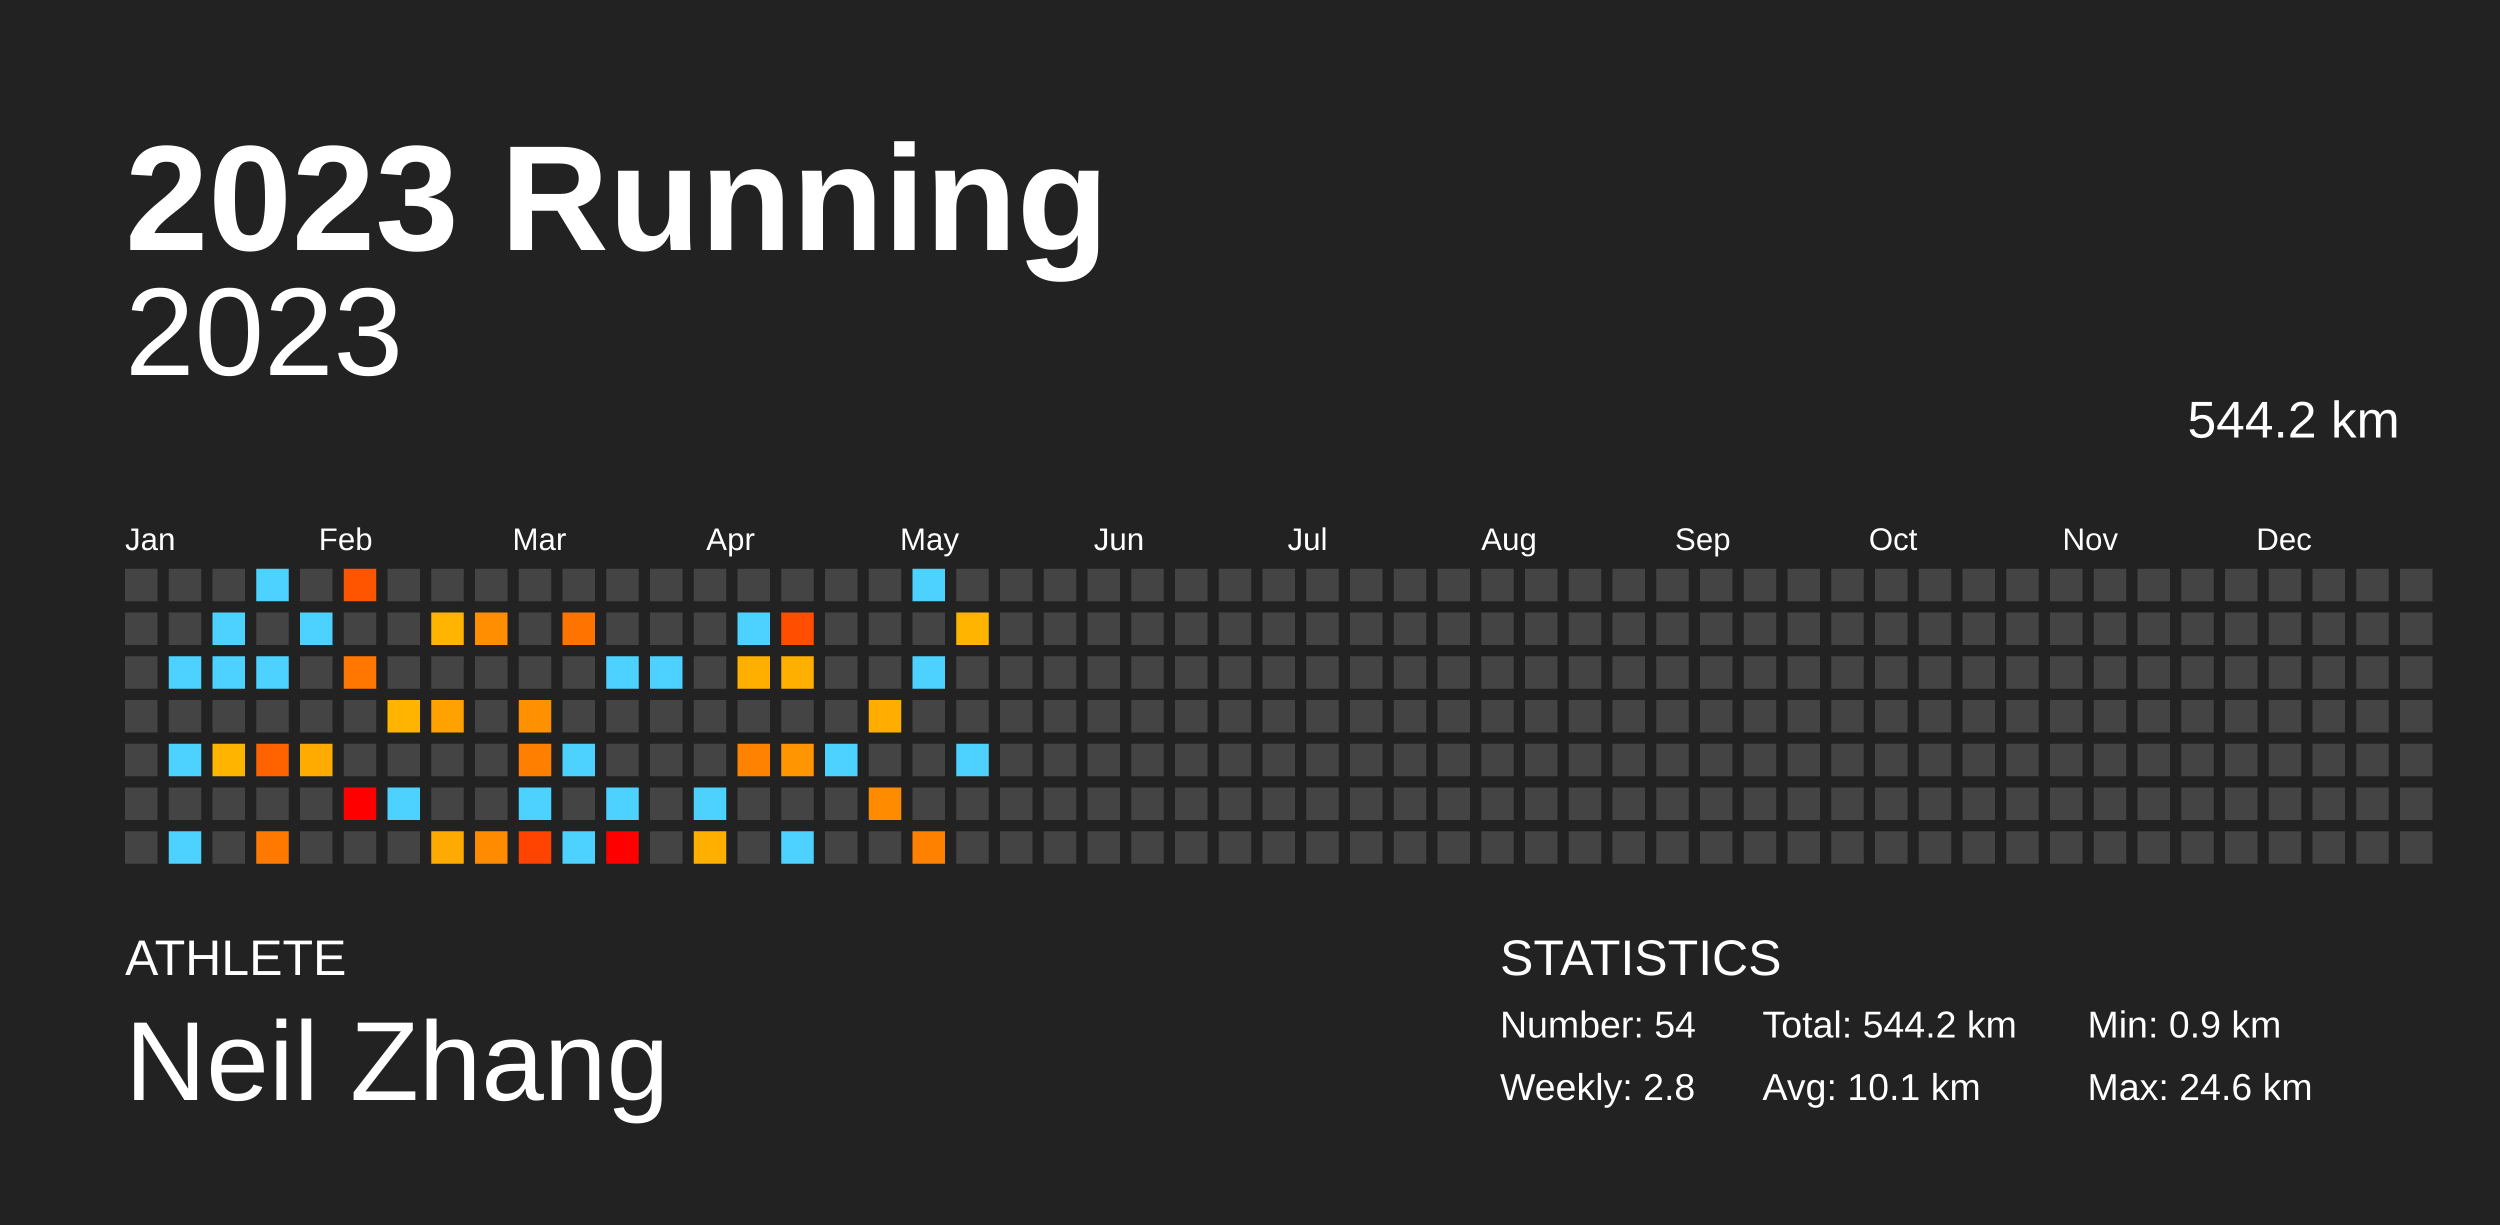
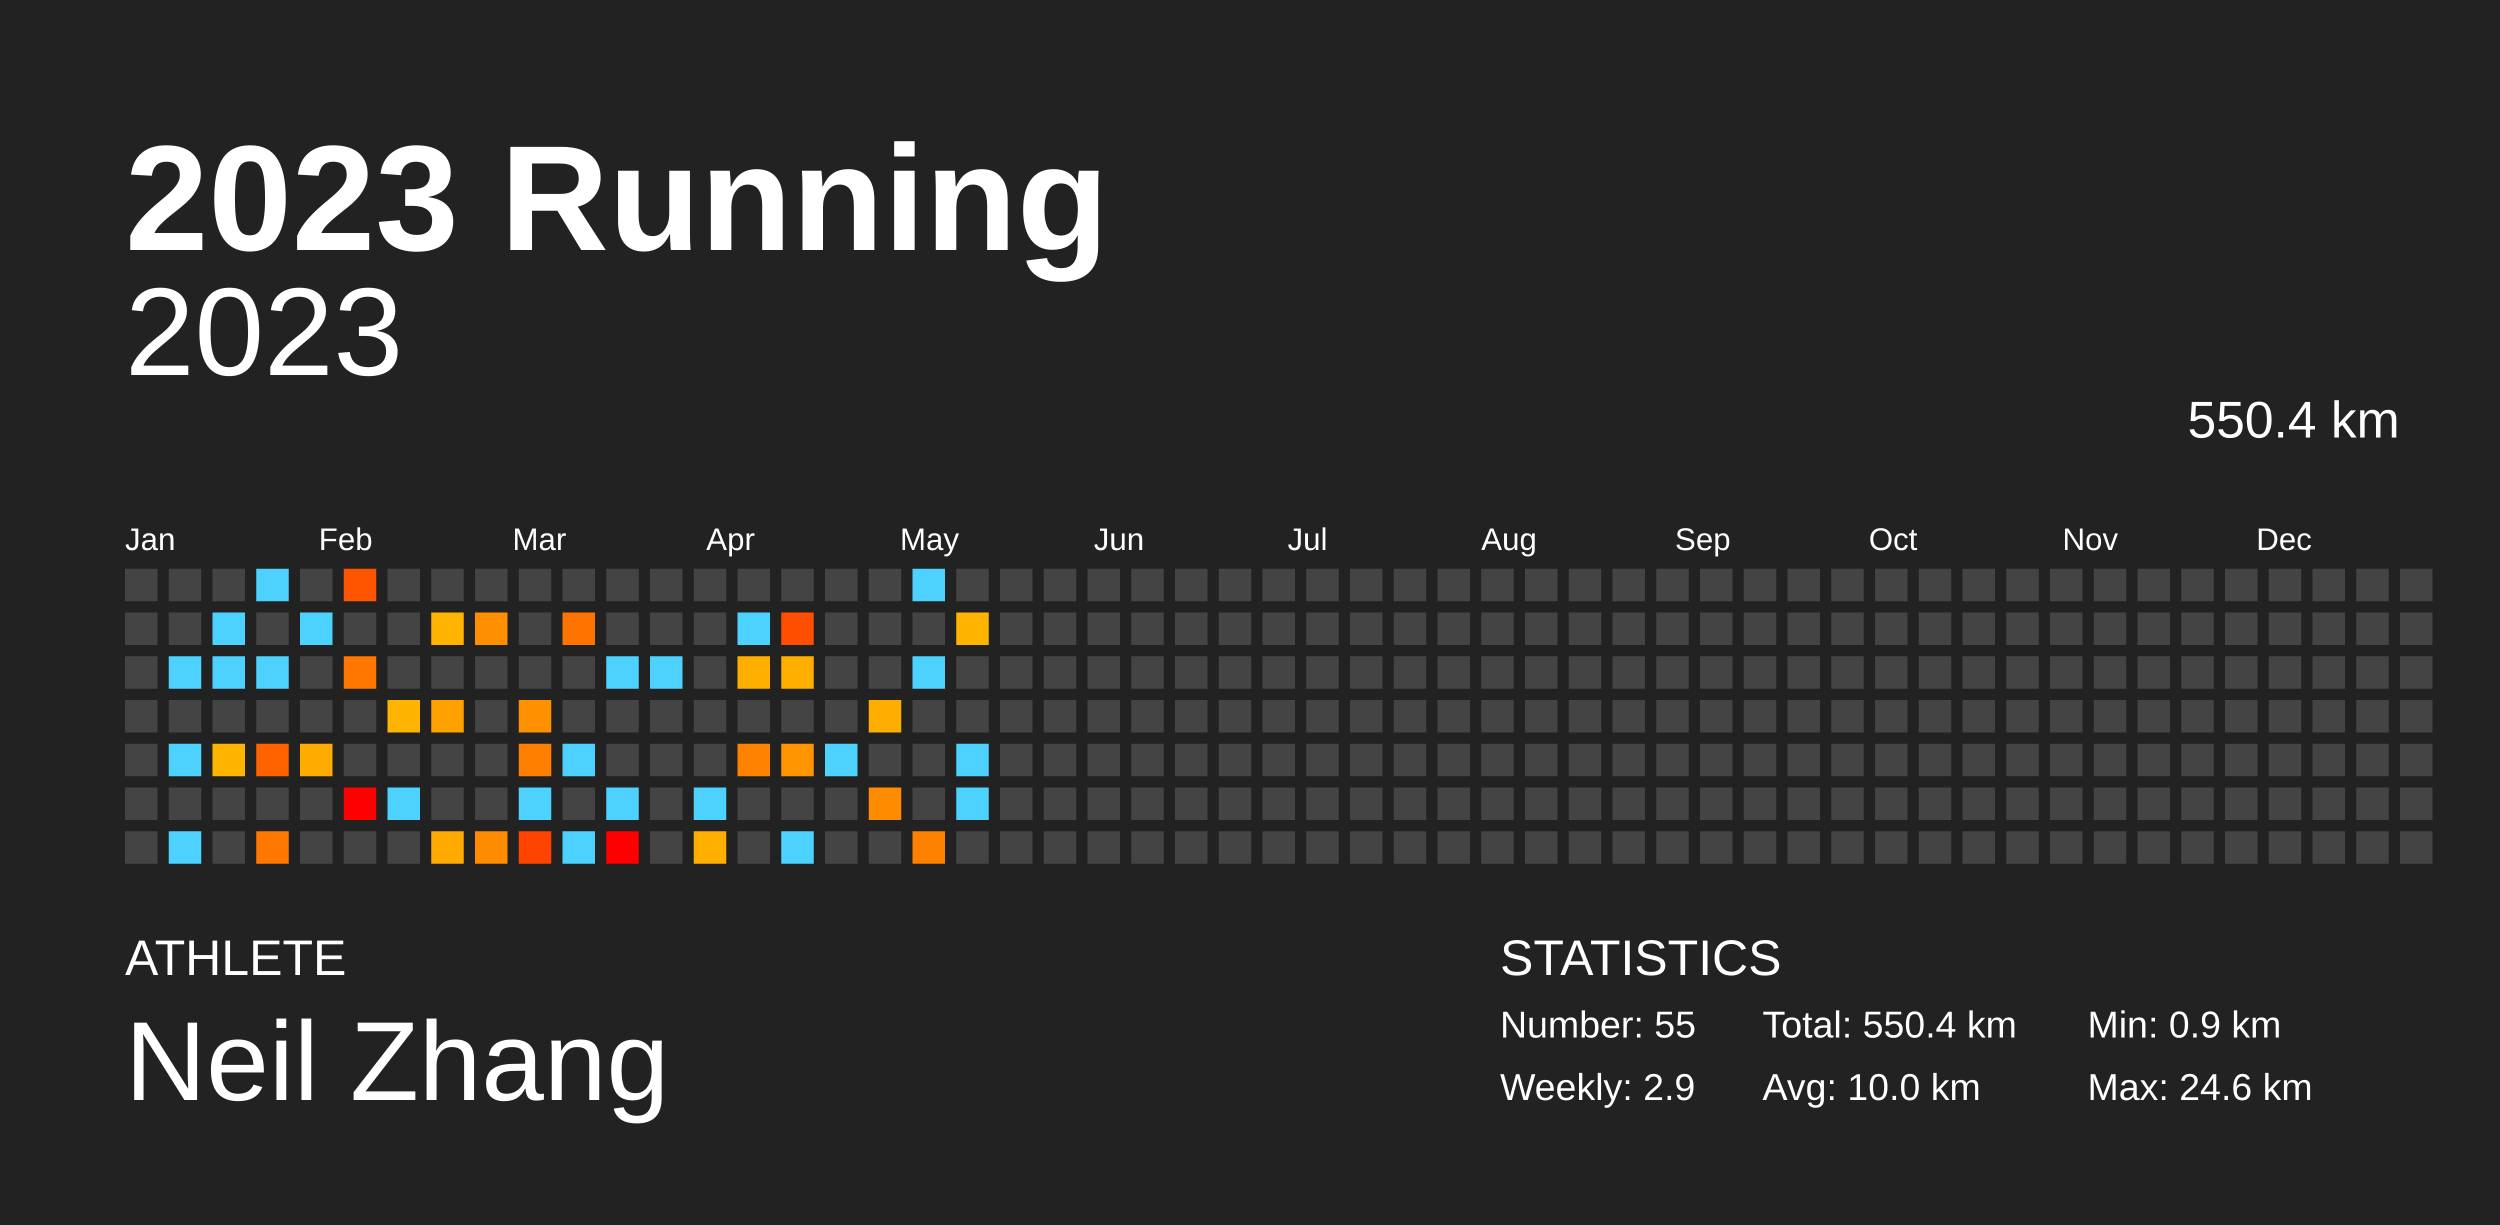
<svg xmlns="http://www.w3.org/2000/svg" baseProfile="full" height="98mm" version="1.1" viewBox="0,0,200,98" width="200mm">
  <defs />
  <rect fill="#222222" height="98" width="200" x="0" y="0" />
  <text fill="#FFFFFF" style="font-size:12px; font-family:Arial; font-weight:bold;" x="10" y="20">2023 Running</text>
  <text fill="#FFFFFF" style="font-size:4px; font-family:Arial" x="10" y="78">ATHLETE</text>
  <text fill="#FFFFFF" style="font-size:9px; font-family:Arial" x="10" y="88">Neil Zhang</text>
  <text fill="#FFFFFF" style="font-size:4px; font-family:Arial" x="120" y="78">STATISTICS</text>
-   <text fill="#FFFFFF" style="font-size:3px; font-family:Arial" x="120" y="83">Number: 54</text>
-   <text fill="#FFFFFF" style="font-size:3px; font-family:Arial" x="120" y="88">Weekly: 2.8</text>
-   <text fill="#FFFFFF" style="font-size:3px; font-family:Arial" x="141" y="83">Total: 544.2 km</text>
-   <text fill="#FFFFFF" style="font-size:3px; font-family:Arial" x="141" y="88">Avg: 10.1 km</text>
+   <text fill="#FFFFFF" style="font-size:3px; font-family:Arial" x="120" y="83">Number: 55</text>
+   <text fill="#FFFFFF" style="font-size:3px; font-family:Arial" x="120" y="88">Weekly: 2.9</text>
+   <text fill="#FFFFFF" style="font-size:3px; font-family:Arial" x="141" y="83">Total: 550.4 km</text>
+   <text fill="#FFFFFF" style="font-size:3px; font-family:Arial" x="141" y="88">Avg: 10.0 km</text>
  <text fill="#FFFFFF" style="font-size:3px; font-family:Arial" x="167" y="83">Min: 0.9 km</text>
  <text fill="#FFFFFF" style="font-size:3px; font-family:Arial" x="167" y="88">Max: 24.6 km</text>
  <text alignment-baseline="hanging" fill="#FFFFFF" style="font-size:10.0px; font-family:Arial;" x="10" y="30">2023</text>
-   <text alignment-baseline="hanging" fill="#FFFFFF" style="font-size:4.125px; font-family:Arial;" x="175" y="35">544.2 km</text>
+   <text alignment-baseline="hanging" fill="#FFFFFF" style="font-size:4.125px; font-family:Arial;" x="175" y="35">550.4 km</text>
  <text fill="#FFFFFF" style="font-size:2.5px; font-family:Arial" x="10.0" y="44">Jan</text>
  <text fill="#FFFFFF" style="font-size:2.5px; font-family:Arial" x="25.5" y="44">Feb</text>
  <text fill="#FFFFFF" style="font-size:2.5px; font-family:Arial" x="41.0" y="44">Mar</text>
  <text fill="#FFFFFF" style="font-size:2.5px; font-family:Arial" x="56.5" y="44">Apr</text>
  <text fill="#FFFFFF" style="font-size:2.5px; font-family:Arial" x="72.0" y="44">May</text>
  <text fill="#FFFFFF" style="font-size:2.5px; font-family:Arial" x="87.5" y="44">Jun</text>
  <text fill="#FFFFFF" style="font-size:2.5px; font-family:Arial" x="103.0" y="44">Jul</text>
  <text fill="#FFFFFF" style="font-size:2.5px; font-family:Arial" x="118.5" y="44">Aug</text>
  <text fill="#FFFFFF" style="font-size:2.5px; font-family:Arial" x="134.0" y="44">Sep</text>
  <text fill="#FFFFFF" style="font-size:2.5px; font-family:Arial" x="149.5" y="44">Oct</text>
  <text fill="#FFFFFF" style="font-size:2.5px; font-family:Arial" x="165.0" y="44">Nov</text>
  <text fill="#FFFFFF" style="font-size:2.5px; font-family:Arial" x="180.5" y="44">Dec</text>
  <rect fill="#444444" height="2.6" width="2.6" x="10.0" y="45.5" />
  <rect fill="#444444" height="2.6" width="2.6" x="10.0" y="49.0" />
  <rect fill="#444444" height="2.6" width="2.6" x="10.0" y="52.5" />
  <rect fill="#444444" height="2.6" width="2.6" x="10.0" y="56.0" />
  <rect fill="#444444" height="2.6" width="2.6" x="10.0" y="59.5" />
  <rect fill="#444444" height="2.6" width="2.6" x="10.0" y="63.0" />
  <rect fill="#444444" height="2.6" width="2.6" x="10.0" y="66.5" />
  <rect fill="#444444" height="2.6" width="2.6" x="13.5" y="45.5" />
  <rect fill="#444444" height="2.6" width="2.6" x="13.5" y="49.0" />
  <rect fill="#4dd2ff" height="2.6" width="2.6" x="13.5" y="52.5" />
  <rect fill="#444444" height="2.6" width="2.6" x="13.5" y="56.0" />
  <rect fill="#4dd2ff" height="2.6" width="2.6" x="13.5" y="59.5" />
  <rect fill="#444444" height="2.6" width="2.6" x="13.5" y="63.0" />
  <rect fill="#4dd2ff" height="2.6" width="2.6" x="13.5" y="66.5" />
  <rect fill="#444444" height="2.6" width="2.6" x="17.0" y="45.5" />
  <rect fill="#4dd2ff" height="2.6" width="2.6" x="17.0" y="49.0" />
  <rect fill="#4dd2ff" height="2.6" width="2.6" x="17.0" y="52.5" />
  <rect fill="#444444" height="2.6" width="2.6" x="17.0" y="56.0" />
  <rect fill="#ffb500" height="2.6" width="2.6" x="17.0" y="59.5" />
  <rect fill="#444444" height="2.6" width="2.6" x="17.0" y="63.0" />
  <rect fill="#444444" height="2.6" width="2.6" x="17.0" y="66.5" />
  <rect fill="#4dd2ff" height="2.6" width="2.6" x="20.5" y="45.5" />
  <rect fill="#444444" height="2.6" width="2.6" x="20.5" y="49.0" />
  <rect fill="#4dd2ff" height="2.6" width="2.6" x="20.5" y="52.5" />
  <rect fill="#444444" height="2.6" width="2.6" x="20.5" y="56.0" />
  <rect fill="#ff6300" height="2.6" width="2.6" x="20.5" y="59.5" />
  <rect fill="#444444" height="2.6" width="2.6" x="20.5" y="63.0" />
  <rect fill="#ff7900" height="2.6" width="2.6" x="20.5" y="66.5" />
  <rect fill="#444444" height="2.6" width="2.6" x="24.0" y="45.5" />
  <rect fill="#4dd2ff" height="2.6" width="2.6" x="24.0" y="49.0" />
  <rect fill="#444444" height="2.6" width="2.6" x="24.0" y="52.5" />
  <rect fill="#444444" height="2.6" width="2.6" x="24.0" y="56.0" />
  <rect fill="#ffab00" height="2.6" width="2.6" x="24.0" y="59.5" />
  <rect fill="#444444" height="2.6" width="2.6" x="24.0" y="63.0" />
  <rect fill="#444444" height="2.6" width="2.6" x="24.0" y="66.5" />
  <rect fill="#ff5400" height="2.6" width="2.6" x="27.5" y="45.5" />
  <rect fill="#444444" height="2.6" width="2.6" x="27.5" y="49.0" />
  <rect fill="#ff7600" height="2.6" width="2.6" x="27.5" y="52.5" />
  <rect fill="#444444" height="2.6" width="2.6" x="27.5" y="56.0" />
  <rect fill="#444444" height="2.6" width="2.6" x="27.5" y="59.5" />
  <rect fill="red" height="2.6" width="2.6" x="27.5" y="63.0" />
  <rect fill="#444444" height="2.6" width="2.6" x="27.5" y="66.5" />
  <rect fill="#444444" height="2.6" width="2.6" x="31.0" y="45.5" />
  <rect fill="#444444" height="2.6" width="2.6" x="31.0" y="49.0" />
  <rect fill="#444444" height="2.6" width="2.6" x="31.0" y="52.5" />
  <rect fill="#ffb500" height="2.6" width="2.6" x="31.0" y="56.0" />
  <rect fill="#444444" height="2.6" width="2.6" x="31.0" y="59.5" />
  <rect fill="#4dd2ff" height="2.6" width="2.6" x="31.0" y="63.0" />
  <rect fill="#444444" height="2.6" width="2.6" x="31.0" y="66.5" />
  <rect fill="#444444" height="2.6" width="2.6" x="34.5" y="45.5" />
  <rect fill="#ffb500" height="2.6" width="2.6" x="34.5" y="49.0" />
  <rect fill="#444444" height="2.6" width="2.6" x="34.5" y="52.5" />
  <rect fill="#ffa200" height="2.6" width="2.6" x="34.5" y="56.0" />
  <rect fill="#444444" height="2.6" width="2.6" x="34.5" y="59.5" />
  <rect fill="#444444" height="2.6" width="2.6" x="34.5" y="63.0" />
  <rect fill="#ffaa00" height="2.6" width="2.6" x="34.5" y="66.5" />
  <rect fill="#444444" height="2.6" width="2.6" x="38.0" y="45.5" />
  <rect fill="#ff8e00" height="2.6" width="2.6" x="38.0" y="49.0" />
  <rect fill="#444444" height="2.6" width="2.6" x="38.0" y="52.5" />
  <rect fill="#444444" height="2.6" width="2.6" x="38.0" y="56.0" />
  <rect fill="#444444" height="2.6" width="2.6" x="38.0" y="59.5" />
  <rect fill="#444444" height="2.6" width="2.6" x="38.0" y="63.0" />
  <rect fill="#ff8b00" height="2.6" width="2.6" x="38.0" y="66.5" />
  <rect fill="#444444" height="2.6" width="2.6" x="41.5" y="45.5" />
  <rect fill="#444444" height="2.6" width="2.6" x="41.5" y="49.0" />
  <rect fill="#444444" height="2.6" width="2.6" x="41.5" y="52.5" />
  <rect fill="#ff9000" height="2.6" width="2.6" x="41.5" y="56.0" />
  <rect fill="#ff7f00" height="2.6" width="2.6" x="41.5" y="59.5" />
  <rect fill="#4dd2ff" height="2.6" width="2.6" x="41.5" y="63.0" />
  <rect fill="#ff4300" height="2.6" width="2.6" x="41.5" y="66.5" />
  <rect fill="#444444" height="2.6" width="2.6" x="45.0" y="45.5" />
  <rect fill="#ff7300" height="2.6" width="2.6" x="45.0" y="49.0" />
  <rect fill="#444444" height="2.6" width="2.6" x="45.0" y="52.5" />
  <rect fill="#444444" height="2.6" width="2.6" x="45.0" y="56.0" />
  <rect fill="#4dd2ff" height="2.6" width="2.6" x="45.0" y="59.5" />
  <rect fill="#444444" height="2.6" width="2.6" x="45.0" y="63.0" />
  <rect fill="#4dd2ff" height="2.6" width="2.6" x="45.0" y="66.5" />
  <rect fill="#444444" height="2.6" width="2.6" x="48.5" y="45.5" />
  <rect fill="#444444" height="2.6" width="2.6" x="48.5" y="49.0" />
  <rect fill="#4dd2ff" height="2.6" width="2.6" x="48.5" y="52.5" />
  <rect fill="#444444" height="2.6" width="2.6" x="48.5" y="56.0" />
  <rect fill="#444444" height="2.6" width="2.6" x="48.5" y="59.5" />
  <rect fill="#4dd2ff" height="2.6" width="2.6" x="48.5" y="63.0" />
  <rect fill="red" height="2.6" width="2.6" x="48.5" y="66.5" />
  <rect fill="#444444" height="2.6" width="2.6" x="52.0" y="45.5" />
  <rect fill="#444444" height="2.6" width="2.6" x="52.0" y="49.0" />
  <rect fill="#4dd2ff" height="2.6" width="2.6" x="52.0" y="52.5" />
  <rect fill="#444444" height="2.6" width="2.6" x="52.0" y="56.0" />
  <rect fill="#444444" height="2.6" width="2.6" x="52.0" y="59.5" />
  <rect fill="#444444" height="2.6" width="2.6" x="52.0" y="63.0" />
  <rect fill="#444444" height="2.6" width="2.6" x="52.0" y="66.5" />
  <rect fill="#444444" height="2.6" width="2.6" x="55.5" y="45.5" />
  <rect fill="#444444" height="2.6" width="2.6" x="55.5" y="49.0" />
  <rect fill="#444444" height="2.6" width="2.6" x="55.5" y="52.5" />
  <rect fill="#444444" height="2.6" width="2.6" x="55.5" y="56.0" />
  <rect fill="#444444" height="2.6" width="2.6" x="55.5" y="59.5" />
  <rect fill="#4dd2ff" height="2.6" width="2.6" x="55.5" y="63.0" />
  <rect fill="#ffaf00" height="2.6" width="2.6" x="55.5" y="66.5" />
  <rect fill="#444444" height="2.6" width="2.6" x="59.0" y="45.5" />
  <rect fill="#4dd2ff" height="2.6" width="2.6" x="59.0" y="49.0" />
  <rect fill="#ffaf00" height="2.6" width="2.6" x="59.0" y="52.5" />
  <rect fill="#444444" height="2.6" width="2.6" x="59.0" y="56.0" />
  <rect fill="#ff8300" height="2.6" width="2.6" x="59.0" y="59.5" />
  <rect fill="#444444" height="2.6" width="2.6" x="59.0" y="63.0" />
  <rect fill="#444444" height="2.6" width="2.6" x="59.0" y="66.5" />
  <rect fill="#444444" height="2.6" width="2.6" x="62.5" y="45.5" />
  <rect fill="#ff4e00" height="2.6" width="2.6" x="62.5" y="49.0" />
  <rect fill="#ffaf00" height="2.6" width="2.6" x="62.5" y="52.5" />
  <rect fill="#444444" height="2.6" width="2.6" x="62.5" y="56.0" />
  <rect fill="#ff9500" height="2.6" width="2.6" x="62.5" y="59.5" />
  <rect fill="#444444" height="2.6" width="2.6" x="62.5" y="63.0" />
  <rect fill="#4dd2ff" height="2.6" width="2.6" x="62.5" y="66.5" />
  <rect fill="#444444" height="2.6" width="2.6" x="66.0" y="45.5" />
  <rect fill="#444444" height="2.6" width="2.6" x="66.0" y="49.0" />
  <rect fill="#444444" height="2.6" width="2.6" x="66.0" y="52.5" />
  <rect fill="#444444" height="2.6" width="2.6" x="66.0" y="56.0" />
  <rect fill="#4dd2ff" height="2.6" width="2.6" x="66.0" y="59.5" />
  <rect fill="#444444" height="2.6" width="2.6" x="66.0" y="63.0" />
  <rect fill="#444444" height="2.6" width="2.6" x="66.0" y="66.5" />
  <rect fill="#444444" height="2.6" width="2.6" x="69.5" y="45.5" />
  <rect fill="#444444" height="2.6" width="2.6" x="69.5" y="49.0" />
  <rect fill="#444444" height="2.6" width="2.6" x="69.5" y="52.5" />
  <rect fill="#ffae00" height="2.6" width="2.6" x="69.5" y="56.0" />
  <rect fill="#444444" height="2.6" width="2.6" x="69.5" y="59.5" />
  <rect fill="#ff8c00" height="2.6" width="2.6" x="69.5" y="63.0" />
  <rect fill="#444444" height="2.6" width="2.6" x="69.5" y="66.5" />
  <rect fill="#4dd2ff" height="2.6" width="2.6" x="73.0" y="45.5" />
  <rect fill="#444444" height="2.6" width="2.6" x="73.0" y="49.0" />
  <rect fill="#4dd2ff" height="2.6" width="2.6" x="73.0" y="52.5" />
  <rect fill="#444444" height="2.6" width="2.6" x="73.0" y="56.0" />
  <rect fill="#444444" height="2.6" width="2.6" x="73.0" y="59.5" />
  <rect fill="#444444" height="2.6" width="2.6" x="73.0" y="63.0" />
  <rect fill="#ff8100" height="2.6" width="2.6" x="73.0" y="66.5" />
  <rect fill="#444444" height="2.6" width="2.6" x="76.5" y="45.5" />
  <rect fill="#ffb500" height="2.6" width="2.6" x="76.5" y="49.0" />
  <rect fill="#444444" height="2.6" width="2.6" x="76.5" y="52.5" />
  <rect fill="#444444" height="2.6" width="2.6" x="76.5" y="56.0" />
  <rect fill="#4dd2ff" height="2.6" width="2.6" x="76.5" y="59.5" />
-   <rect fill="#444444" height="2.6" width="2.6" x="76.5" y="63.0" />
+   <rect fill="#4dd2ff" height="2.6" width="2.6" x="76.5" y="63.0" />
  <rect fill="#444444" height="2.6" width="2.6" x="76.5" y="66.5" />
  <rect fill="#444444" height="2.6" width="2.6" x="80.0" y="45.5" />
  <rect fill="#444444" height="2.6" width="2.6" x="80.0" y="49.0" />
  <rect fill="#444444" height="2.6" width="2.6" x="80.0" y="52.5" />
  <rect fill="#444444" height="2.6" width="2.6" x="80.0" y="56.0" />
  <rect fill="#444444" height="2.6" width="2.6" x="80.0" y="59.5" />
  <rect fill="#444444" height="2.6" width="2.6" x="80.0" y="63.0" />
  <rect fill="#444444" height="2.6" width="2.6" x="80.0" y="66.5" />
  <rect fill="#444444" height="2.6" width="2.6" x="83.5" y="45.5" />
  <rect fill="#444444" height="2.6" width="2.6" x="83.5" y="49.0" />
  <rect fill="#444444" height="2.6" width="2.6" x="83.5" y="52.5" />
  <rect fill="#444444" height="2.6" width="2.6" x="83.5" y="56.0" />
  <rect fill="#444444" height="2.6" width="2.6" x="83.5" y="59.5" />
  <rect fill="#444444" height="2.6" width="2.6" x="83.5" y="63.0" />
  <rect fill="#444444" height="2.6" width="2.6" x="83.5" y="66.5" />
  <rect fill="#444444" height="2.6" width="2.6" x="87.0" y="45.5" />
  <rect fill="#444444" height="2.6" width="2.6" x="87.0" y="49.0" />
  <rect fill="#444444" height="2.6" width="2.6" x="87.0" y="52.5" />
  <rect fill="#444444" height="2.6" width="2.6" x="87.0" y="56.0" />
  <rect fill="#444444" height="2.6" width="2.6" x="87.0" y="59.5" />
  <rect fill="#444444" height="2.6" width="2.6" x="87.0" y="63.0" />
  <rect fill="#444444" height="2.6" width="2.6" x="87.0" y="66.5" />
  <rect fill="#444444" height="2.6" width="2.6" x="90.5" y="45.5" />
  <rect fill="#444444" height="2.6" width="2.6" x="90.5" y="49.0" />
  <rect fill="#444444" height="2.6" width="2.6" x="90.5" y="52.5" />
  <rect fill="#444444" height="2.6" width="2.6" x="90.5" y="56.0" />
  <rect fill="#444444" height="2.6" width="2.6" x="90.5" y="59.5" />
  <rect fill="#444444" height="2.6" width="2.6" x="90.5" y="63.0" />
  <rect fill="#444444" height="2.6" width="2.6" x="90.5" y="66.5" />
  <rect fill="#444444" height="2.6" width="2.6" x="94.0" y="45.5" />
  <rect fill="#444444" height="2.6" width="2.6" x="94.0" y="49.0" />
  <rect fill="#444444" height="2.6" width="2.6" x="94.0" y="52.5" />
  <rect fill="#444444" height="2.6" width="2.6" x="94.0" y="56.0" />
  <rect fill="#444444" height="2.6" width="2.6" x="94.0" y="59.5" />
  <rect fill="#444444" height="2.6" width="2.6" x="94.0" y="63.0" />
  <rect fill="#444444" height="2.6" width="2.6" x="94.0" y="66.5" />
  <rect fill="#444444" height="2.6" width="2.6" x="97.5" y="45.5" />
  <rect fill="#444444" height="2.6" width="2.6" x="97.5" y="49.0" />
  <rect fill="#444444" height="2.6" width="2.6" x="97.5" y="52.5" />
  <rect fill="#444444" height="2.6" width="2.6" x="97.5" y="56.0" />
  <rect fill="#444444" height="2.6" width="2.6" x="97.5" y="59.5" />
  <rect fill="#444444" height="2.6" width="2.6" x="97.5" y="63.0" />
  <rect fill="#444444" height="2.6" width="2.6" x="97.5" y="66.5" />
  <rect fill="#444444" height="2.6" width="2.6" x="101.0" y="45.5" />
  <rect fill="#444444" height="2.6" width="2.6" x="101.0" y="49.0" />
  <rect fill="#444444" height="2.6" width="2.6" x="101.0" y="52.5" />
  <rect fill="#444444" height="2.6" width="2.6" x="101.0" y="56.0" />
  <rect fill="#444444" height="2.6" width="2.6" x="101.0" y="59.5" />
  <rect fill="#444444" height="2.6" width="2.6" x="101.0" y="63.0" />
  <rect fill="#444444" height="2.6" width="2.6" x="101.0" y="66.5" />
  <rect fill="#444444" height="2.6" width="2.6" x="104.5" y="45.5" />
  <rect fill="#444444" height="2.6" width="2.6" x="104.5" y="49.0" />
  <rect fill="#444444" height="2.6" width="2.6" x="104.5" y="52.5" />
  <rect fill="#444444" height="2.6" width="2.6" x="104.5" y="56.0" />
  <rect fill="#444444" height="2.6" width="2.6" x="104.5" y="59.5" />
  <rect fill="#444444" height="2.6" width="2.6" x="104.5" y="63.0" />
  <rect fill="#444444" height="2.6" width="2.6" x="104.5" y="66.5" />
  <rect fill="#444444" height="2.6" width="2.6" x="108.0" y="45.5" />
  <rect fill="#444444" height="2.6" width="2.6" x="108.0" y="49.0" />
  <rect fill="#444444" height="2.6" width="2.6" x="108.0" y="52.5" />
  <rect fill="#444444" height="2.6" width="2.6" x="108.0" y="56.0" />
  <rect fill="#444444" height="2.6" width="2.6" x="108.0" y="59.5" />
  <rect fill="#444444" height="2.6" width="2.6" x="108.0" y="63.0" />
  <rect fill="#444444" height="2.6" width="2.6" x="108.0" y="66.5" />
  <rect fill="#444444" height="2.6" width="2.6" x="111.5" y="45.5" />
  <rect fill="#444444" height="2.6" width="2.6" x="111.5" y="49.0" />
  <rect fill="#444444" height="2.6" width="2.6" x="111.5" y="52.5" />
  <rect fill="#444444" height="2.6" width="2.6" x="111.5" y="56.0" />
  <rect fill="#444444" height="2.6" width="2.6" x="111.5" y="59.5" />
  <rect fill="#444444" height="2.6" width="2.6" x="111.5" y="63.0" />
  <rect fill="#444444" height="2.6" width="2.6" x="111.5" y="66.5" />
  <rect fill="#444444" height="2.6" width="2.6" x="115.0" y="45.5" />
  <rect fill="#444444" height="2.6" width="2.6" x="115.0" y="49.0" />
  <rect fill="#444444" height="2.6" width="2.6" x="115.0" y="52.5" />
  <rect fill="#444444" height="2.6" width="2.6" x="115.0" y="56.0" />
  <rect fill="#444444" height="2.6" width="2.6" x="115.0" y="59.5" />
  <rect fill="#444444" height="2.6" width="2.6" x="115.0" y="63.0" />
  <rect fill="#444444" height="2.6" width="2.6" x="115.0" y="66.5" />
  <rect fill="#444444" height="2.6" width="2.6" x="118.5" y="45.5" />
  <rect fill="#444444" height="2.6" width="2.6" x="118.5" y="49.0" />
  <rect fill="#444444" height="2.6" width="2.6" x="118.5" y="52.5" />
  <rect fill="#444444" height="2.6" width="2.6" x="118.5" y="56.0" />
  <rect fill="#444444" height="2.6" width="2.6" x="118.5" y="59.5" />
  <rect fill="#444444" height="2.6" width="2.6" x="118.5" y="63.0" />
  <rect fill="#444444" height="2.6" width="2.6" x="118.5" y="66.5" />
  <rect fill="#444444" height="2.6" width="2.6" x="122.0" y="45.5" />
  <rect fill="#444444" height="2.6" width="2.6" x="122.0" y="49.0" />
  <rect fill="#444444" height="2.6" width="2.6" x="122.0" y="52.5" />
  <rect fill="#444444" height="2.6" width="2.6" x="122.0" y="56.0" />
  <rect fill="#444444" height="2.6" width="2.6" x="122.0" y="59.5" />
  <rect fill="#444444" height="2.6" width="2.6" x="122.0" y="63.0" />
  <rect fill="#444444" height="2.6" width="2.6" x="122.0" y="66.5" />
  <rect fill="#444444" height="2.6" width="2.6" x="125.5" y="45.5" />
  <rect fill="#444444" height="2.6" width="2.6" x="125.5" y="49.0" />
  <rect fill="#444444" height="2.6" width="2.6" x="125.5" y="52.5" />
  <rect fill="#444444" height="2.6" width="2.6" x="125.5" y="56.0" />
  <rect fill="#444444" height="2.6" width="2.6" x="125.5" y="59.5" />
  <rect fill="#444444" height="2.6" width="2.6" x="125.5" y="63.0" />
  <rect fill="#444444" height="2.6" width="2.6" x="125.5" y="66.5" />
  <rect fill="#444444" height="2.6" width="2.6" x="129.0" y="45.5" />
  <rect fill="#444444" height="2.6" width="2.6" x="129.0" y="49.0" />
  <rect fill="#444444" height="2.6" width="2.6" x="129.0" y="52.5" />
  <rect fill="#444444" height="2.6" width="2.6" x="129.0" y="56.0" />
  <rect fill="#444444" height="2.6" width="2.6" x="129.0" y="59.5" />
  <rect fill="#444444" height="2.6" width="2.6" x="129.0" y="63.0" />
  <rect fill="#444444" height="2.6" width="2.6" x="129.0" y="66.5" />
  <rect fill="#444444" height="2.6" width="2.6" x="132.5" y="45.5" />
  <rect fill="#444444" height="2.6" width="2.6" x="132.5" y="49.0" />
  <rect fill="#444444" height="2.6" width="2.6" x="132.5" y="52.5" />
  <rect fill="#444444" height="2.6" width="2.6" x="132.5" y="56.0" />
  <rect fill="#444444" height="2.6" width="2.6" x="132.5" y="59.5" />
  <rect fill="#444444" height="2.6" width="2.6" x="132.5" y="63.0" />
  <rect fill="#444444" height="2.6" width="2.6" x="132.5" y="66.5" />
  <rect fill="#444444" height="2.6" width="2.6" x="136.0" y="45.5" />
  <rect fill="#444444" height="2.6" width="2.6" x="136.0" y="49.0" />
  <rect fill="#444444" height="2.6" width="2.6" x="136.0" y="52.5" />
  <rect fill="#444444" height="2.6" width="2.6" x="136.0" y="56.0" />
  <rect fill="#444444" height="2.6" width="2.6" x="136.0" y="59.5" />
  <rect fill="#444444" height="2.6" width="2.6" x="136.0" y="63.0" />
  <rect fill="#444444" height="2.6" width="2.6" x="136.0" y="66.5" />
  <rect fill="#444444" height="2.6" width="2.6" x="139.5" y="45.5" />
  <rect fill="#444444" height="2.6" width="2.6" x="139.5" y="49.0" />
  <rect fill="#444444" height="2.6" width="2.6" x="139.5" y="52.5" />
  <rect fill="#444444" height="2.6" width="2.6" x="139.5" y="56.0" />
  <rect fill="#444444" height="2.6" width="2.6" x="139.5" y="59.5" />
  <rect fill="#444444" height="2.6" width="2.6" x="139.5" y="63.0" />
  <rect fill="#444444" height="2.6" width="2.6" x="139.5" y="66.5" />
  <rect fill="#444444" height="2.6" width="2.6" x="143.0" y="45.5" />
  <rect fill="#444444" height="2.6" width="2.6" x="143.0" y="49.0" />
  <rect fill="#444444" height="2.6" width="2.6" x="143.0" y="52.5" />
  <rect fill="#444444" height="2.6" width="2.6" x="143.0" y="56.0" />
  <rect fill="#444444" height="2.6" width="2.6" x="143.0" y="59.5" />
  <rect fill="#444444" height="2.6" width="2.6" x="143.0" y="63.0" />
  <rect fill="#444444" height="2.6" width="2.6" x="143.0" y="66.5" />
  <rect fill="#444444" height="2.6" width="2.6" x="146.5" y="45.5" />
  <rect fill="#444444" height="2.6" width="2.6" x="146.5" y="49.0" />
  <rect fill="#444444" height="2.6" width="2.6" x="146.5" y="52.5" />
  <rect fill="#444444" height="2.6" width="2.6" x="146.5" y="56.0" />
  <rect fill="#444444" height="2.6" width="2.6" x="146.5" y="59.5" />
  <rect fill="#444444" height="2.6" width="2.6" x="146.5" y="63.0" />
  <rect fill="#444444" height="2.6" width="2.6" x="146.5" y="66.5" />
  <rect fill="#444444" height="2.6" width="2.6" x="150.0" y="45.5" />
  <rect fill="#444444" height="2.6" width="2.6" x="150.0" y="49.0" />
  <rect fill="#444444" height="2.6" width="2.6" x="150.0" y="52.5" />
  <rect fill="#444444" height="2.6" width="2.6" x="150.0" y="56.0" />
  <rect fill="#444444" height="2.6" width="2.6" x="150.0" y="59.5" />
  <rect fill="#444444" height="2.6" width="2.6" x="150.0" y="63.0" />
  <rect fill="#444444" height="2.6" width="2.6" x="150.0" y="66.5" />
  <rect fill="#444444" height="2.6" width="2.6" x="153.5" y="45.5" />
  <rect fill="#444444" height="2.6" width="2.6" x="153.5" y="49.0" />
  <rect fill="#444444" height="2.6" width="2.6" x="153.5" y="52.5" />
  <rect fill="#444444" height="2.6" width="2.6" x="153.5" y="56.0" />
  <rect fill="#444444" height="2.6" width="2.6" x="153.5" y="59.5" />
  <rect fill="#444444" height="2.6" width="2.6" x="153.5" y="63.0" />
  <rect fill="#444444" height="2.6" width="2.6" x="153.5" y="66.5" />
  <rect fill="#444444" height="2.6" width="2.6" x="157.0" y="45.5" />
  <rect fill="#444444" height="2.6" width="2.6" x="157.0" y="49.0" />
  <rect fill="#444444" height="2.6" width="2.6" x="157.0" y="52.5" />
  <rect fill="#444444" height="2.6" width="2.6" x="157.0" y="56.0" />
  <rect fill="#444444" height="2.6" width="2.6" x="157.0" y="59.5" />
  <rect fill="#444444" height="2.6" width="2.6" x="157.0" y="63.0" />
  <rect fill="#444444" height="2.6" width="2.6" x="157.0" y="66.5" />
  <rect fill="#444444" height="2.6" width="2.6" x="160.5" y="45.5" />
  <rect fill="#444444" height="2.6" width="2.6" x="160.5" y="49.0" />
  <rect fill="#444444" height="2.6" width="2.6" x="160.5" y="52.5" />
  <rect fill="#444444" height="2.6" width="2.6" x="160.5" y="56.0" />
  <rect fill="#444444" height="2.6" width="2.6" x="160.5" y="59.5" />
  <rect fill="#444444" height="2.6" width="2.6" x="160.5" y="63.0" />
  <rect fill="#444444" height="2.6" width="2.6" x="160.5" y="66.5" />
  <rect fill="#444444" height="2.6" width="2.6" x="164.0" y="45.5" />
  <rect fill="#444444" height="2.6" width="2.6" x="164.0" y="49.0" />
  <rect fill="#444444" height="2.6" width="2.6" x="164.0" y="52.5" />
  <rect fill="#444444" height="2.6" width="2.6" x="164.0" y="56.0" />
  <rect fill="#444444" height="2.6" width="2.6" x="164.0" y="59.5" />
  <rect fill="#444444" height="2.6" width="2.6" x="164.0" y="63.0" />
  <rect fill="#444444" height="2.6" width="2.6" x="164.0" y="66.5" />
  <rect fill="#444444" height="2.6" width="2.6" x="167.5" y="45.5" />
  <rect fill="#444444" height="2.6" width="2.6" x="167.5" y="49.0" />
  <rect fill="#444444" height="2.6" width="2.6" x="167.5" y="52.5" />
  <rect fill="#444444" height="2.6" width="2.6" x="167.5" y="56.0" />
  <rect fill="#444444" height="2.6" width="2.6" x="167.5" y="59.5" />
  <rect fill="#444444" height="2.6" width="2.6" x="167.5" y="63.0" />
  <rect fill="#444444" height="2.6" width="2.6" x="167.5" y="66.5" />
  <rect fill="#444444" height="2.6" width="2.6" x="171.0" y="45.5" />
  <rect fill="#444444" height="2.6" width="2.6" x="171.0" y="49.0" />
  <rect fill="#444444" height="2.6" width="2.6" x="171.0" y="52.5" />
  <rect fill="#444444" height="2.6" width="2.6" x="171.0" y="56.0" />
  <rect fill="#444444" height="2.6" width="2.6" x="171.0" y="59.5" />
  <rect fill="#444444" height="2.6" width="2.6" x="171.0" y="63.0" />
  <rect fill="#444444" height="2.6" width="2.6" x="171.0" y="66.5" />
  <rect fill="#444444" height="2.6" width="2.6" x="174.5" y="45.5" />
  <rect fill="#444444" height="2.6" width="2.6" x="174.5" y="49.0" />
  <rect fill="#444444" height="2.6" width="2.6" x="174.5" y="52.5" />
  <rect fill="#444444" height="2.6" width="2.6" x="174.5" y="56.0" />
  <rect fill="#444444" height="2.6" width="2.6" x="174.5" y="59.5" />
  <rect fill="#444444" height="2.6" width="2.6" x="174.5" y="63.0" />
  <rect fill="#444444" height="2.6" width="2.6" x="174.5" y="66.5" />
  <rect fill="#444444" height="2.6" width="2.6" x="178.0" y="45.5" />
  <rect fill="#444444" height="2.6" width="2.6" x="178.0" y="49.0" />
  <rect fill="#444444" height="2.6" width="2.6" x="178.0" y="52.5" />
  <rect fill="#444444" height="2.6" width="2.6" x="178.0" y="56.0" />
  <rect fill="#444444" height="2.6" width="2.6" x="178.0" y="59.5" />
  <rect fill="#444444" height="2.6" width="2.6" x="178.0" y="63.0" />
  <rect fill="#444444" height="2.6" width="2.6" x="178.0" y="66.5" />
  <rect fill="#444444" height="2.6" width="2.6" x="181.5" y="45.5" />
  <rect fill="#444444" height="2.6" width="2.6" x="181.5" y="49.0" />
  <rect fill="#444444" height="2.6" width="2.6" x="181.5" y="52.5" />
  <rect fill="#444444" height="2.6" width="2.6" x="181.5" y="56.0" />
  <rect fill="#444444" height="2.6" width="2.6" x="181.5" y="59.5" />
  <rect fill="#444444" height="2.6" width="2.6" x="181.5" y="63.0" />
  <rect fill="#444444" height="2.6" width="2.6" x="181.5" y="66.5" />
  <rect fill="#444444" height="2.6" width="2.6" x="185.0" y="45.5" />
  <rect fill="#444444" height="2.6" width="2.6" x="185.0" y="49.0" />
  <rect fill="#444444" height="2.6" width="2.6" x="185.0" y="52.5" />
  <rect fill="#444444" height="2.6" width="2.6" x="185.0" y="56.0" />
  <rect fill="#444444" height="2.6" width="2.6" x="185.0" y="59.5" />
  <rect fill="#444444" height="2.6" width="2.6" x="185.0" y="63.0" />
  <rect fill="#444444" height="2.6" width="2.6" x="185.0" y="66.5" />
  <rect fill="#444444" height="2.6" width="2.6" x="188.5" y="45.5" />
  <rect fill="#444444" height="2.6" width="2.6" x="188.5" y="49.0" />
  <rect fill="#444444" height="2.6" width="2.6" x="188.5" y="52.5" />
  <rect fill="#444444" height="2.6" width="2.6" x="188.5" y="56.0" />
  <rect fill="#444444" height="2.6" width="2.6" x="188.5" y="59.5" />
  <rect fill="#444444" height="2.6" width="2.6" x="188.5" y="63.0" />
  <rect fill="#444444" height="2.6" width="2.6" x="188.5" y="66.5" />
  <rect fill="#444444" height="2.6" width="2.6" x="192.0" y="45.5" />
  <rect fill="#444444" height="2.6" width="2.6" x="192.0" y="49.0" />
  <rect fill="#444444" height="2.6" width="2.6" x="192.0" y="52.5" />
  <rect fill="#444444" height="2.6" width="2.6" x="192.0" y="56.0" />
  <rect fill="#444444" height="2.6" width="2.6" x="192.0" y="59.5" />
  <rect fill="#444444" height="2.6" width="2.6" x="192.0" y="63.0" />
  <rect fill="#444444" height="2.6" width="2.6" x="192.0" y="66.5" />
</svg>
